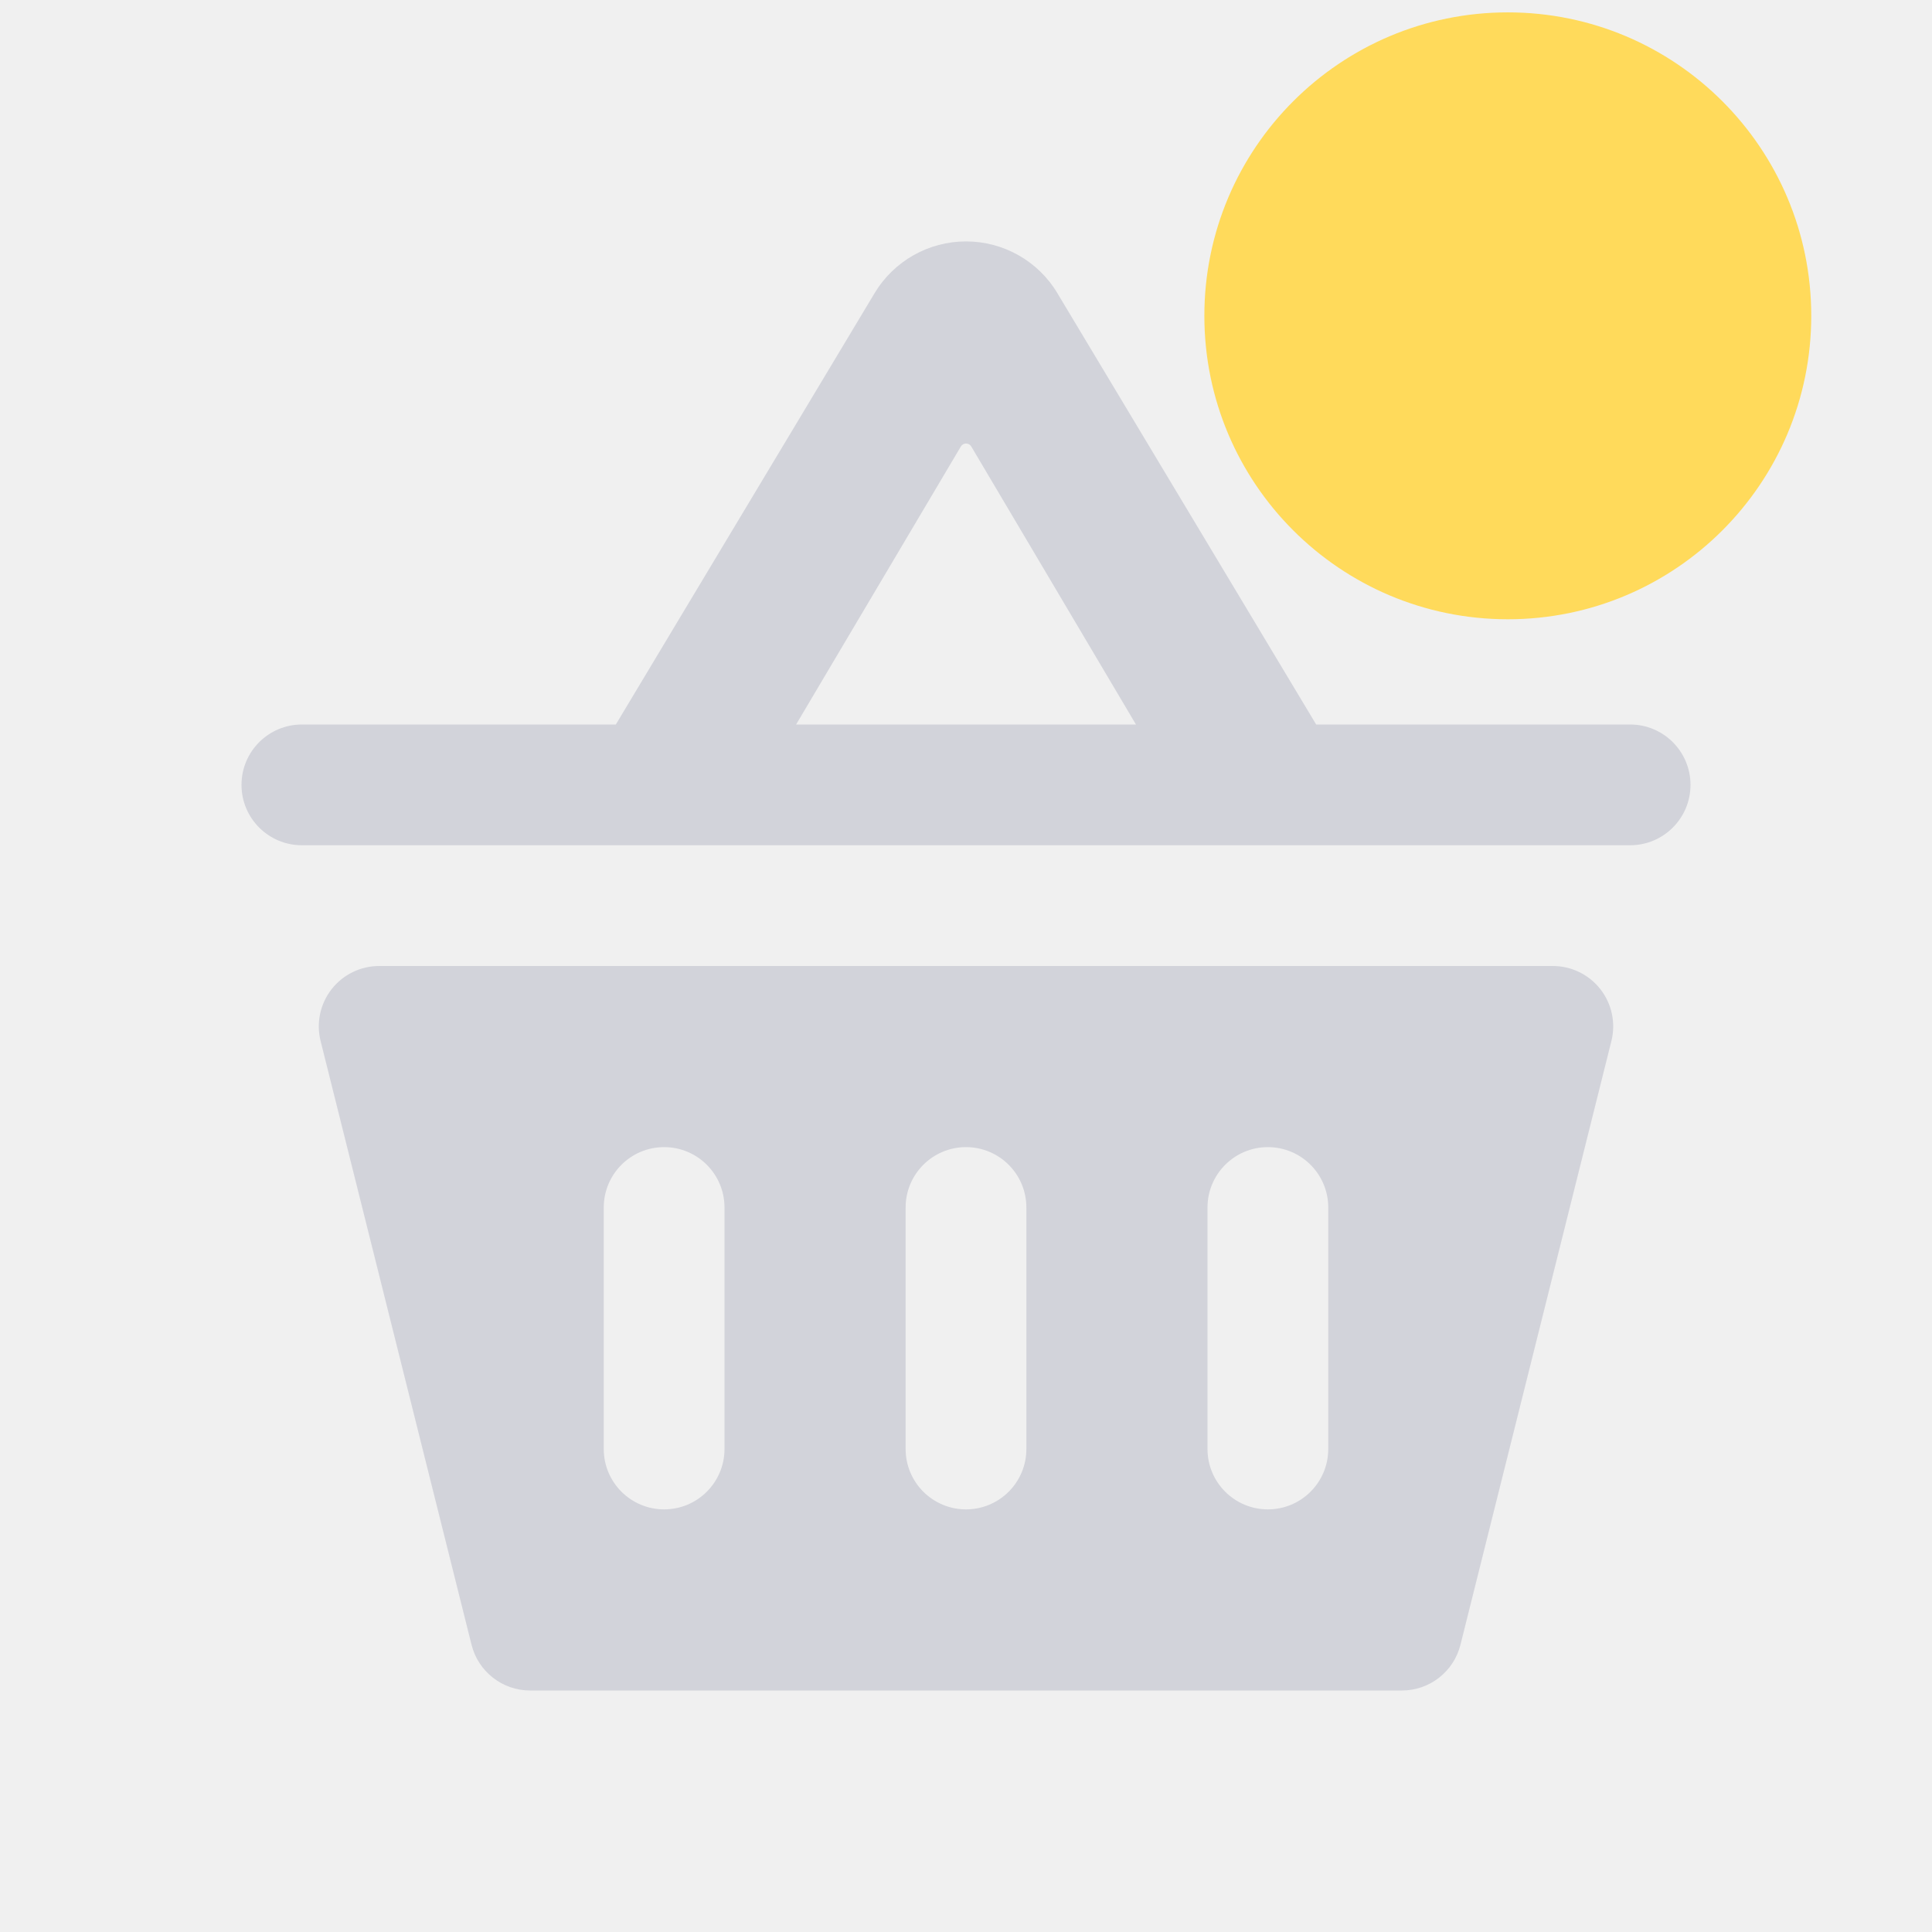
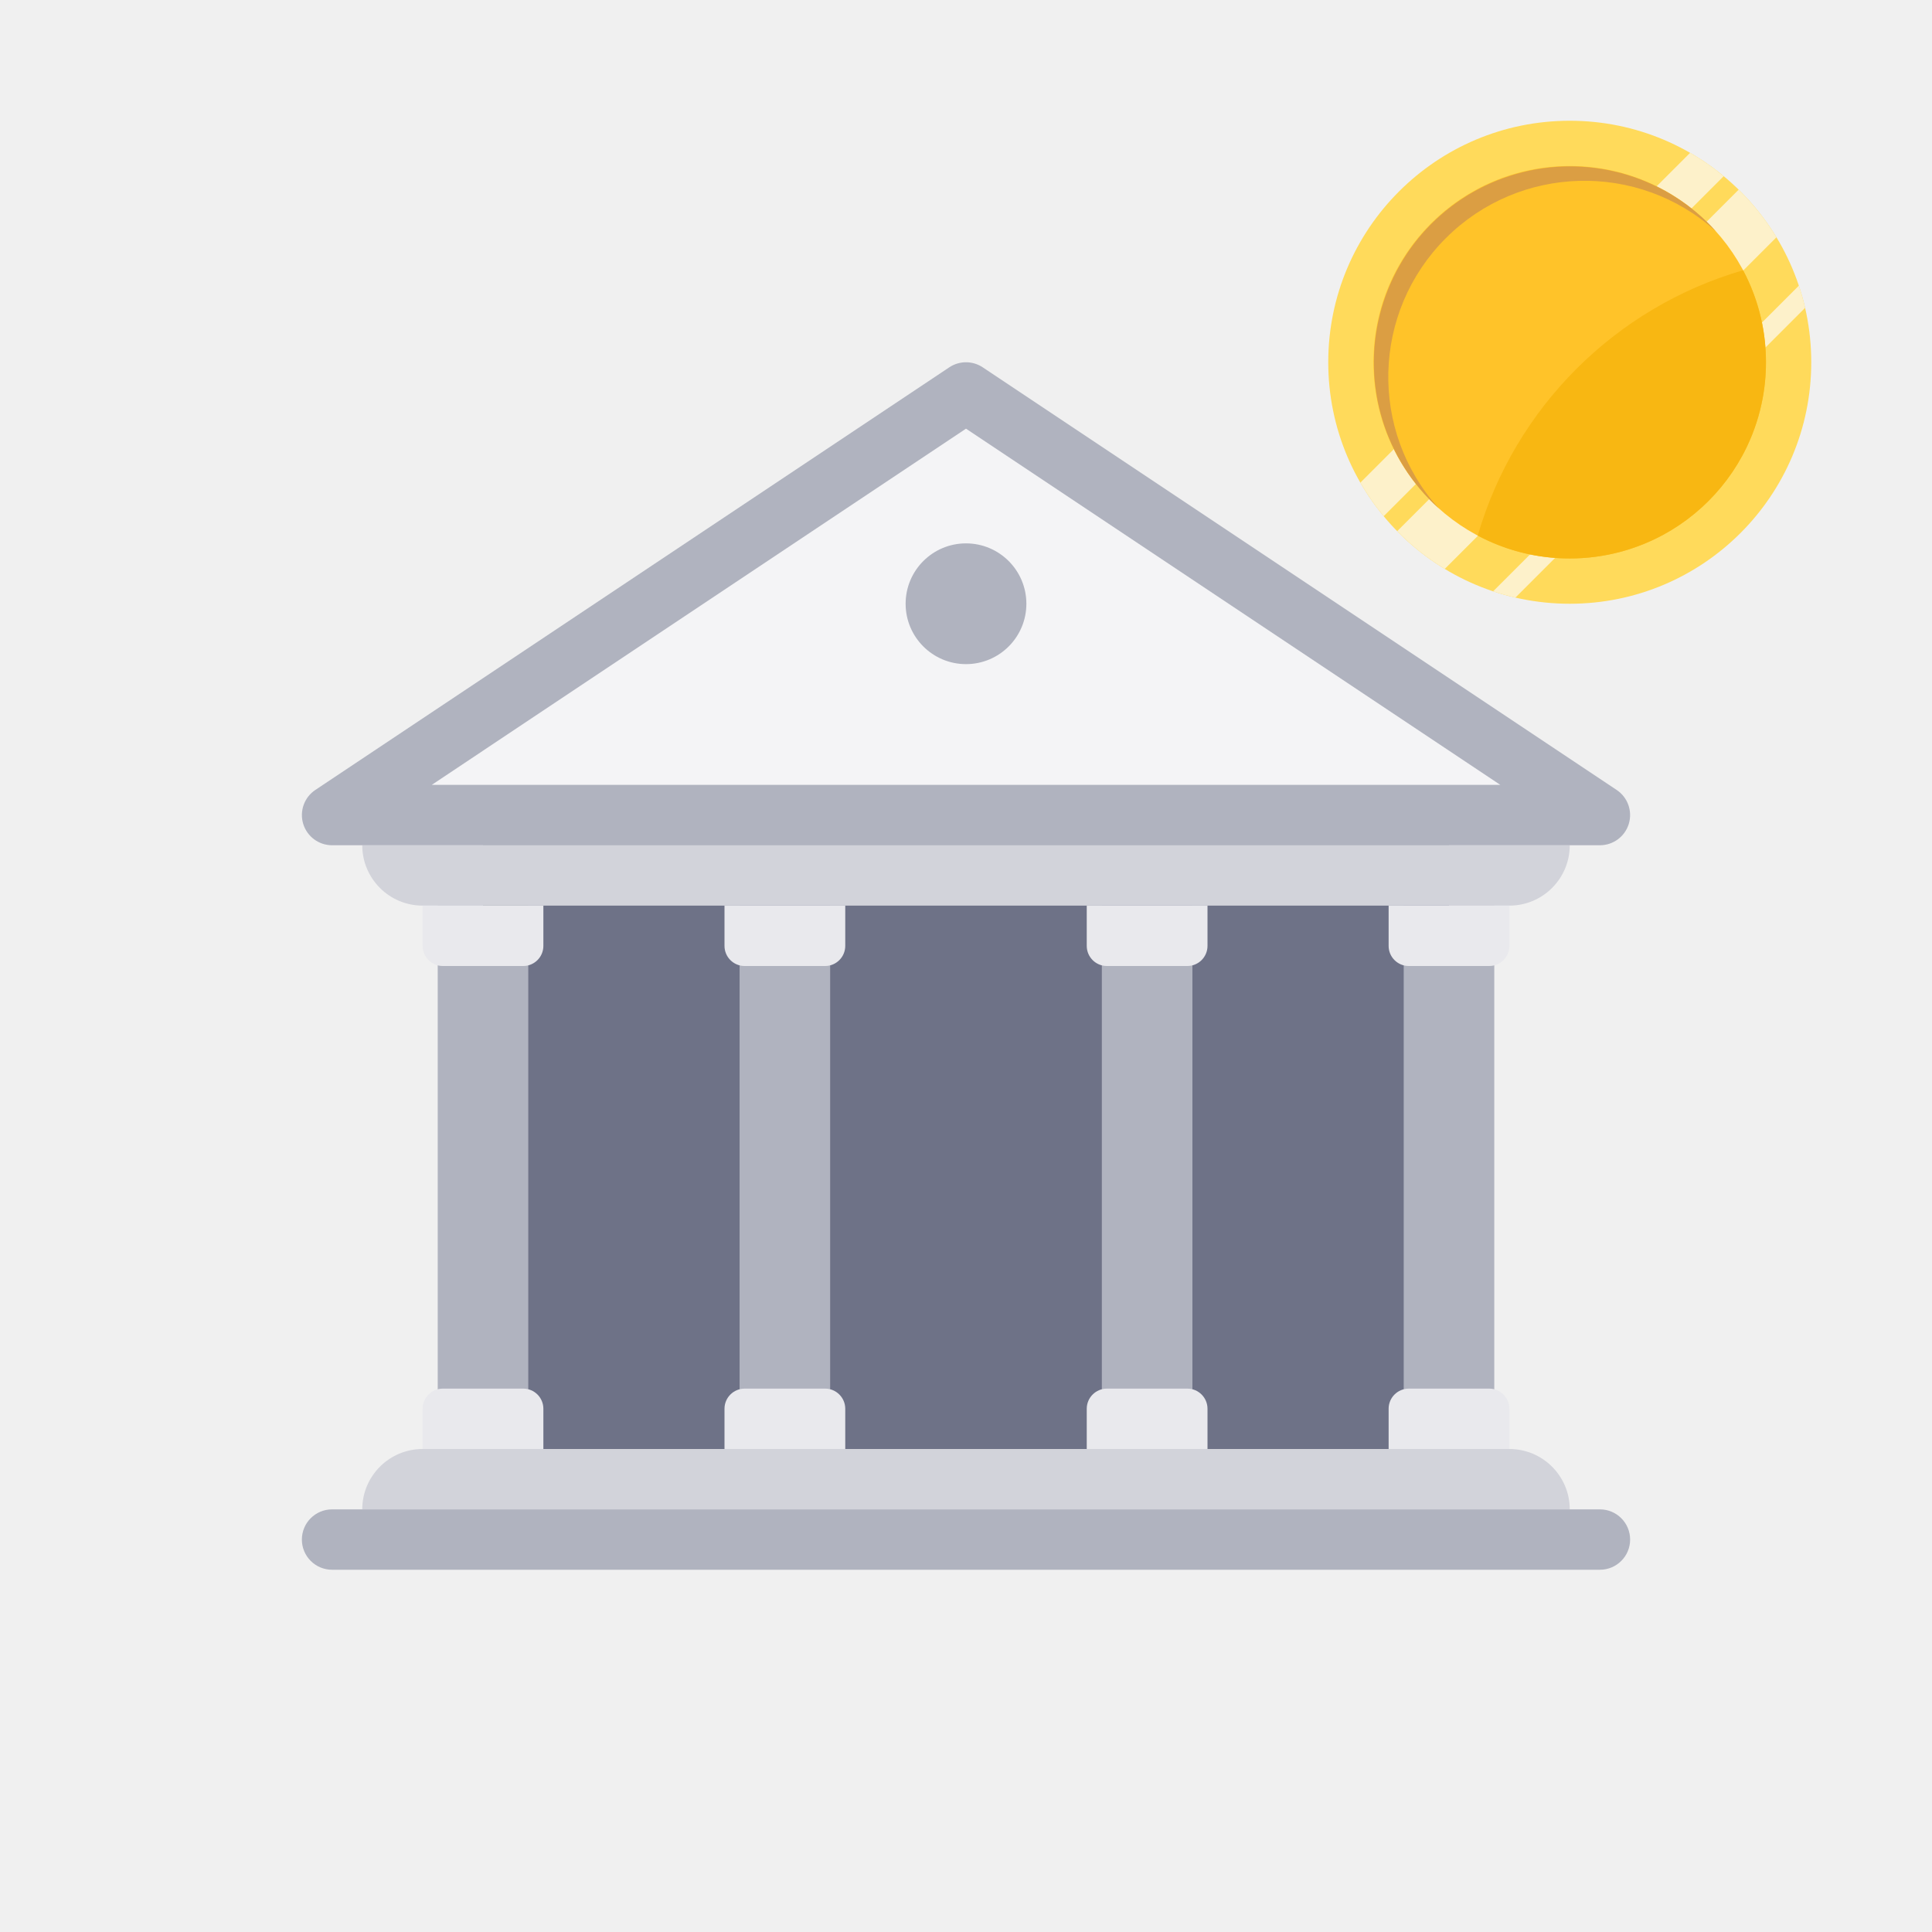
<svg xmlns="http://www.w3.org/2000/svg" width="32" height="32" fill="none">
-   <path fill="#D2D3DA" d="M17.514 4.857 21.8 12H27a1 1 0 1 1 0 2H5a1 1 0 1 1 0-2h5.2l4.285-7.143a1.766 1.766 0 0 1 3.03 0h-.001zM13.186 12l2.729-4.605a.1.1 0 0 1 .172 0L18.815 12h-5.63.001zm12.534 4a1 1 0 0 1 .97 1.242l-2.5 10a1 1 0 0 1-.97.758H8.78a1 1 0 0 1-.97-.758l-2.5-10A1 1 0 0 1 6.28 16h19.44zM10 20a1 1 0 1 1 2 0v4a1 1 0 1 1-2 0v-4zm6-1a1 1 0 0 0-1 1v4a1 1 0 1 0 2 0v-4a1 1 0 0 0-1-1zm4 1a1 1 0 1 1 2 0v4a1 1 0 1 1-2 0v-4z" clip-rule="evenodd" fill-rule="evenodd" />
-   <circle fill="#FFDA5B" r="5.026" cy="5.231" cx="24.974" stroke="null" />
+   <path d="M24 14H8v10h16V14z" fill="#6E7287" />
+   <path fill-rule="evenodd" clip-rule="evenodd" d="M7 24h18a1 1 0 0 1 1 1H6a1 1 0 0 1 1-1zM6 14h20a1 1 0 0 1-1 1H7a1 1 0 0 1-1-1z" fill="#D2D3DA" />
+   <path d="M26.5 25h-21a.5.5 0 0 0 0 1h21a.5.5 0 0 0 0-1zM8.75 15h-1.5v9h1.5v-9z" fill="#B0B3BF" />
+   <path fill-rule="evenodd" clip-rule="evenodd" d="M7.333 23h1.334c.184 0 .333.15.333.333V24H7v-.667c0-.184.15-.333.333-.333zM7 15h2v.667c0 .184-.15.333-.333.333H7.333A.333.333 0 0 1 7 15.667V15z" fill="#E9E9ED" />
+   <path d="M13.75 15h-1.5v9h1.5v-9z" fill="#B0B3BF" />
+   <path fill-rule="evenodd" clip-rule="evenodd" d="M12.333 23h1.334c.184 0 .333.15.333.333V24h-2v-.667c0-.184.15-.333.333-.333zM12 15h2v.667c0 .184-.15.333-.333.333h-1.334a.333.333 0 0 1-.333-.333V15z" fill="#E9E9ED" />
+   <path d="M19.75 15h-1.5v9h1.5v-9z" fill="#B0B3BF" />
+   <path fill-rule="evenodd" clip-rule="evenodd" d="M18.333 23h1.334c.184 0 .333.15.333.333V24h-2v-.667c0-.184.15-.333.333-.333zM18 15h2v.667c0 .184-.15.333-.333.333h-1.334a.333.333 0 0 1-.333-.333V15z" fill="#E9E9ED" />
+   <path d="M24.75 15h-1.5v9h1.5v-9z" fill="#B0B3BF" />
+   <path fill-rule="evenodd" clip-rule="evenodd" d="M23.333 23h1.334c.184 0 .333.15.333.333V24h-2v-.667c0-.184.15-.333.333-.333zM23 15h2v.667c0 .184-.15.333-.333.333h-1.334a.333.333 0 0 1-.333-.333V15z" fill="#E9E9ED" />
+   <path fill-rule="evenodd" clip-rule="evenodd" d="M5.5 13.5h21L16 6.5l-10.5 7z" fill="#F4F4F6" />
+   <path fill-rule="evenodd" clip-rule="evenodd" d="M15.723 6.084a.5.5 0 0 1 .554 0l10.5 7A.5.5 0 0 1 26.5 14h-21a.5.5 0 0 1-.277-.916l10.5-7zM7.15 13H24.85L16 7.1 7.151 13z" fill="#B0B3BF" />
+   <path d="M16 11a1 1 0 1 0 0-2 1 1 0 0 0 0 2z" fill="#B0B3BF" />
+   <circle cx="26" cy="6" r="4" fill="#FFDA5B" />
+   <path d="M28.55 2.918a4.01 4.01 0 0 0-.556-.387l-5.462 5.463c.113.196.242.382.386.556l5.632-5.632zM23.93 9.423a4.017 4.017 0 0 1-.788-.625l5.656-5.657c.24.235.45.5.626.789L23.93 9.423zM25.1 9.898a3.966 3.966 0 0 1-.369-.104l5.064-5.063c.04.12.074.243.103.368L25.1 9.898z" fill="#FDF1CA" />
+   <g clip-path="url(#a)">
+     <circle cx="26" cy="6" r="3.25" fill="#FFC329" />
+     <path d="M26 9.25a3.25 3.25 0 0 0 2.871-4.774 6.458 6.458 0 0 0-4.395 4.395c.454.242.973.379 1.524.379z" fill="#F8B712" />
+   </g>
+   <path d="M28.42 3.83a3.25 3.25 0 0 0-4.59 4.59 3.25 3.25 0 1 1 4.59-4.59z" fill="#DB9E43" />
+   <defs>
+     <clipPath id="a">
+       <rect x="22.75" y="2.75" width="6.5" height="6.5" rx="3.25" fill="#fff" />
+     </clipPath>
+   </defs>
</svg>
